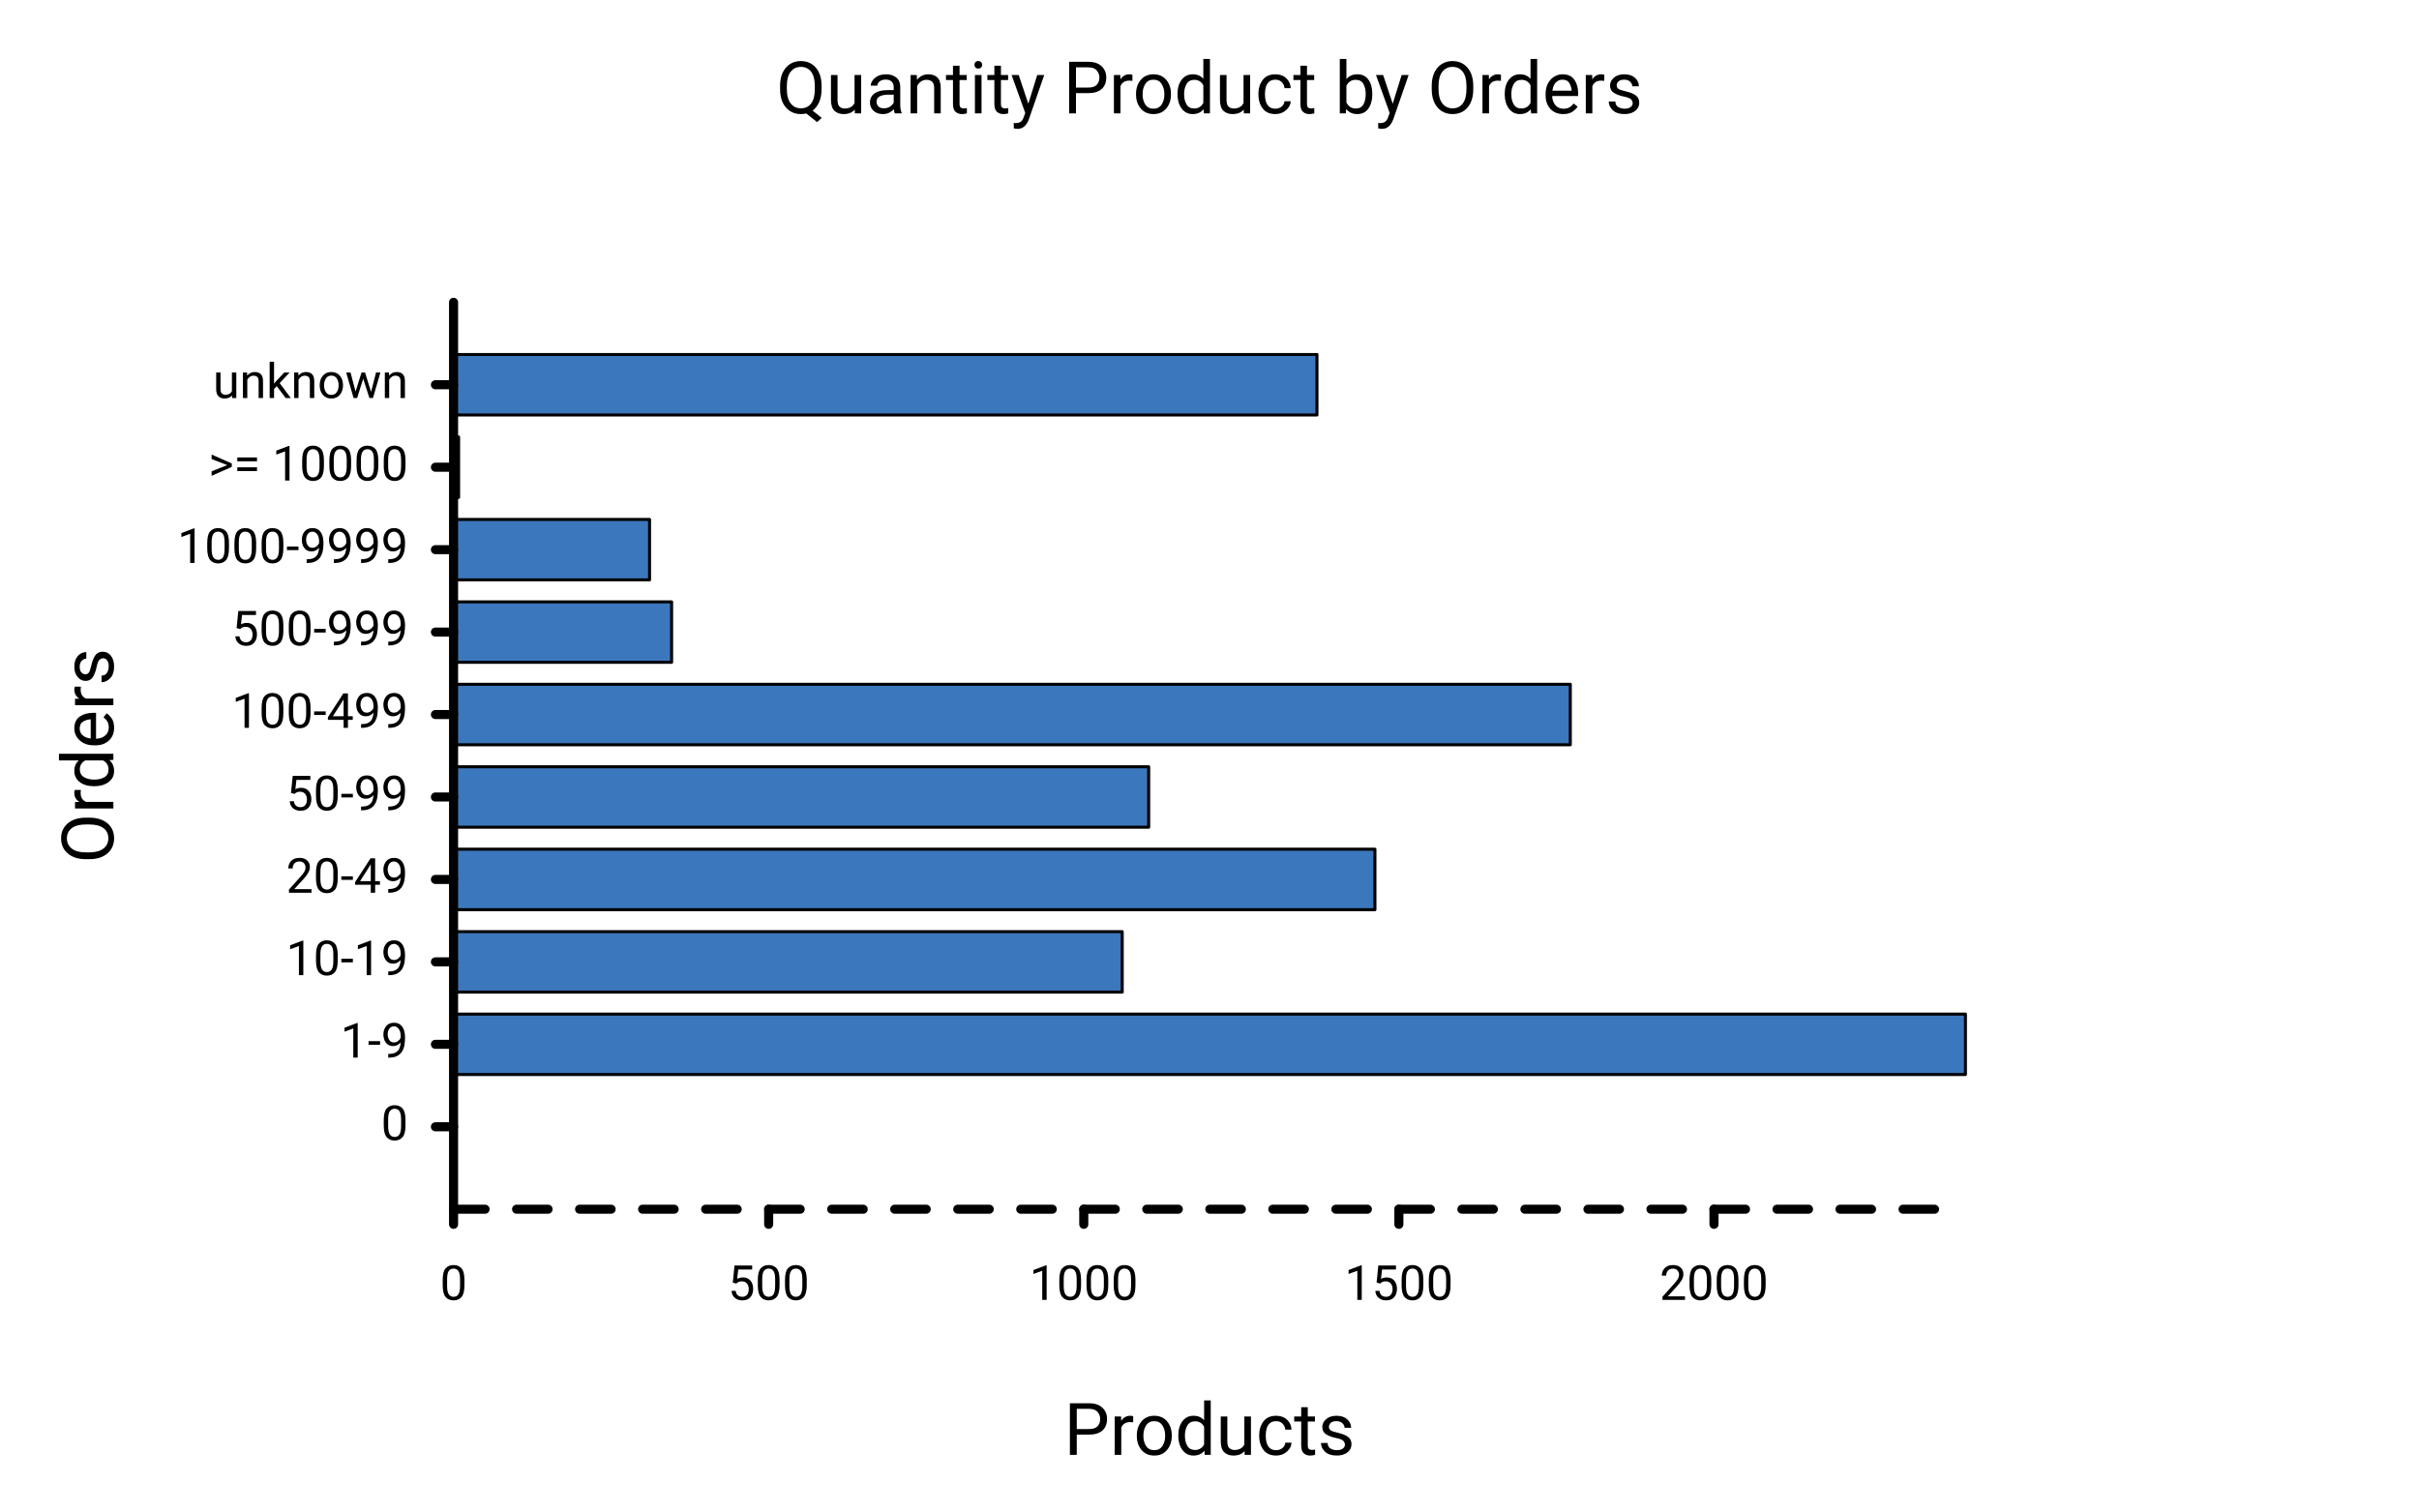
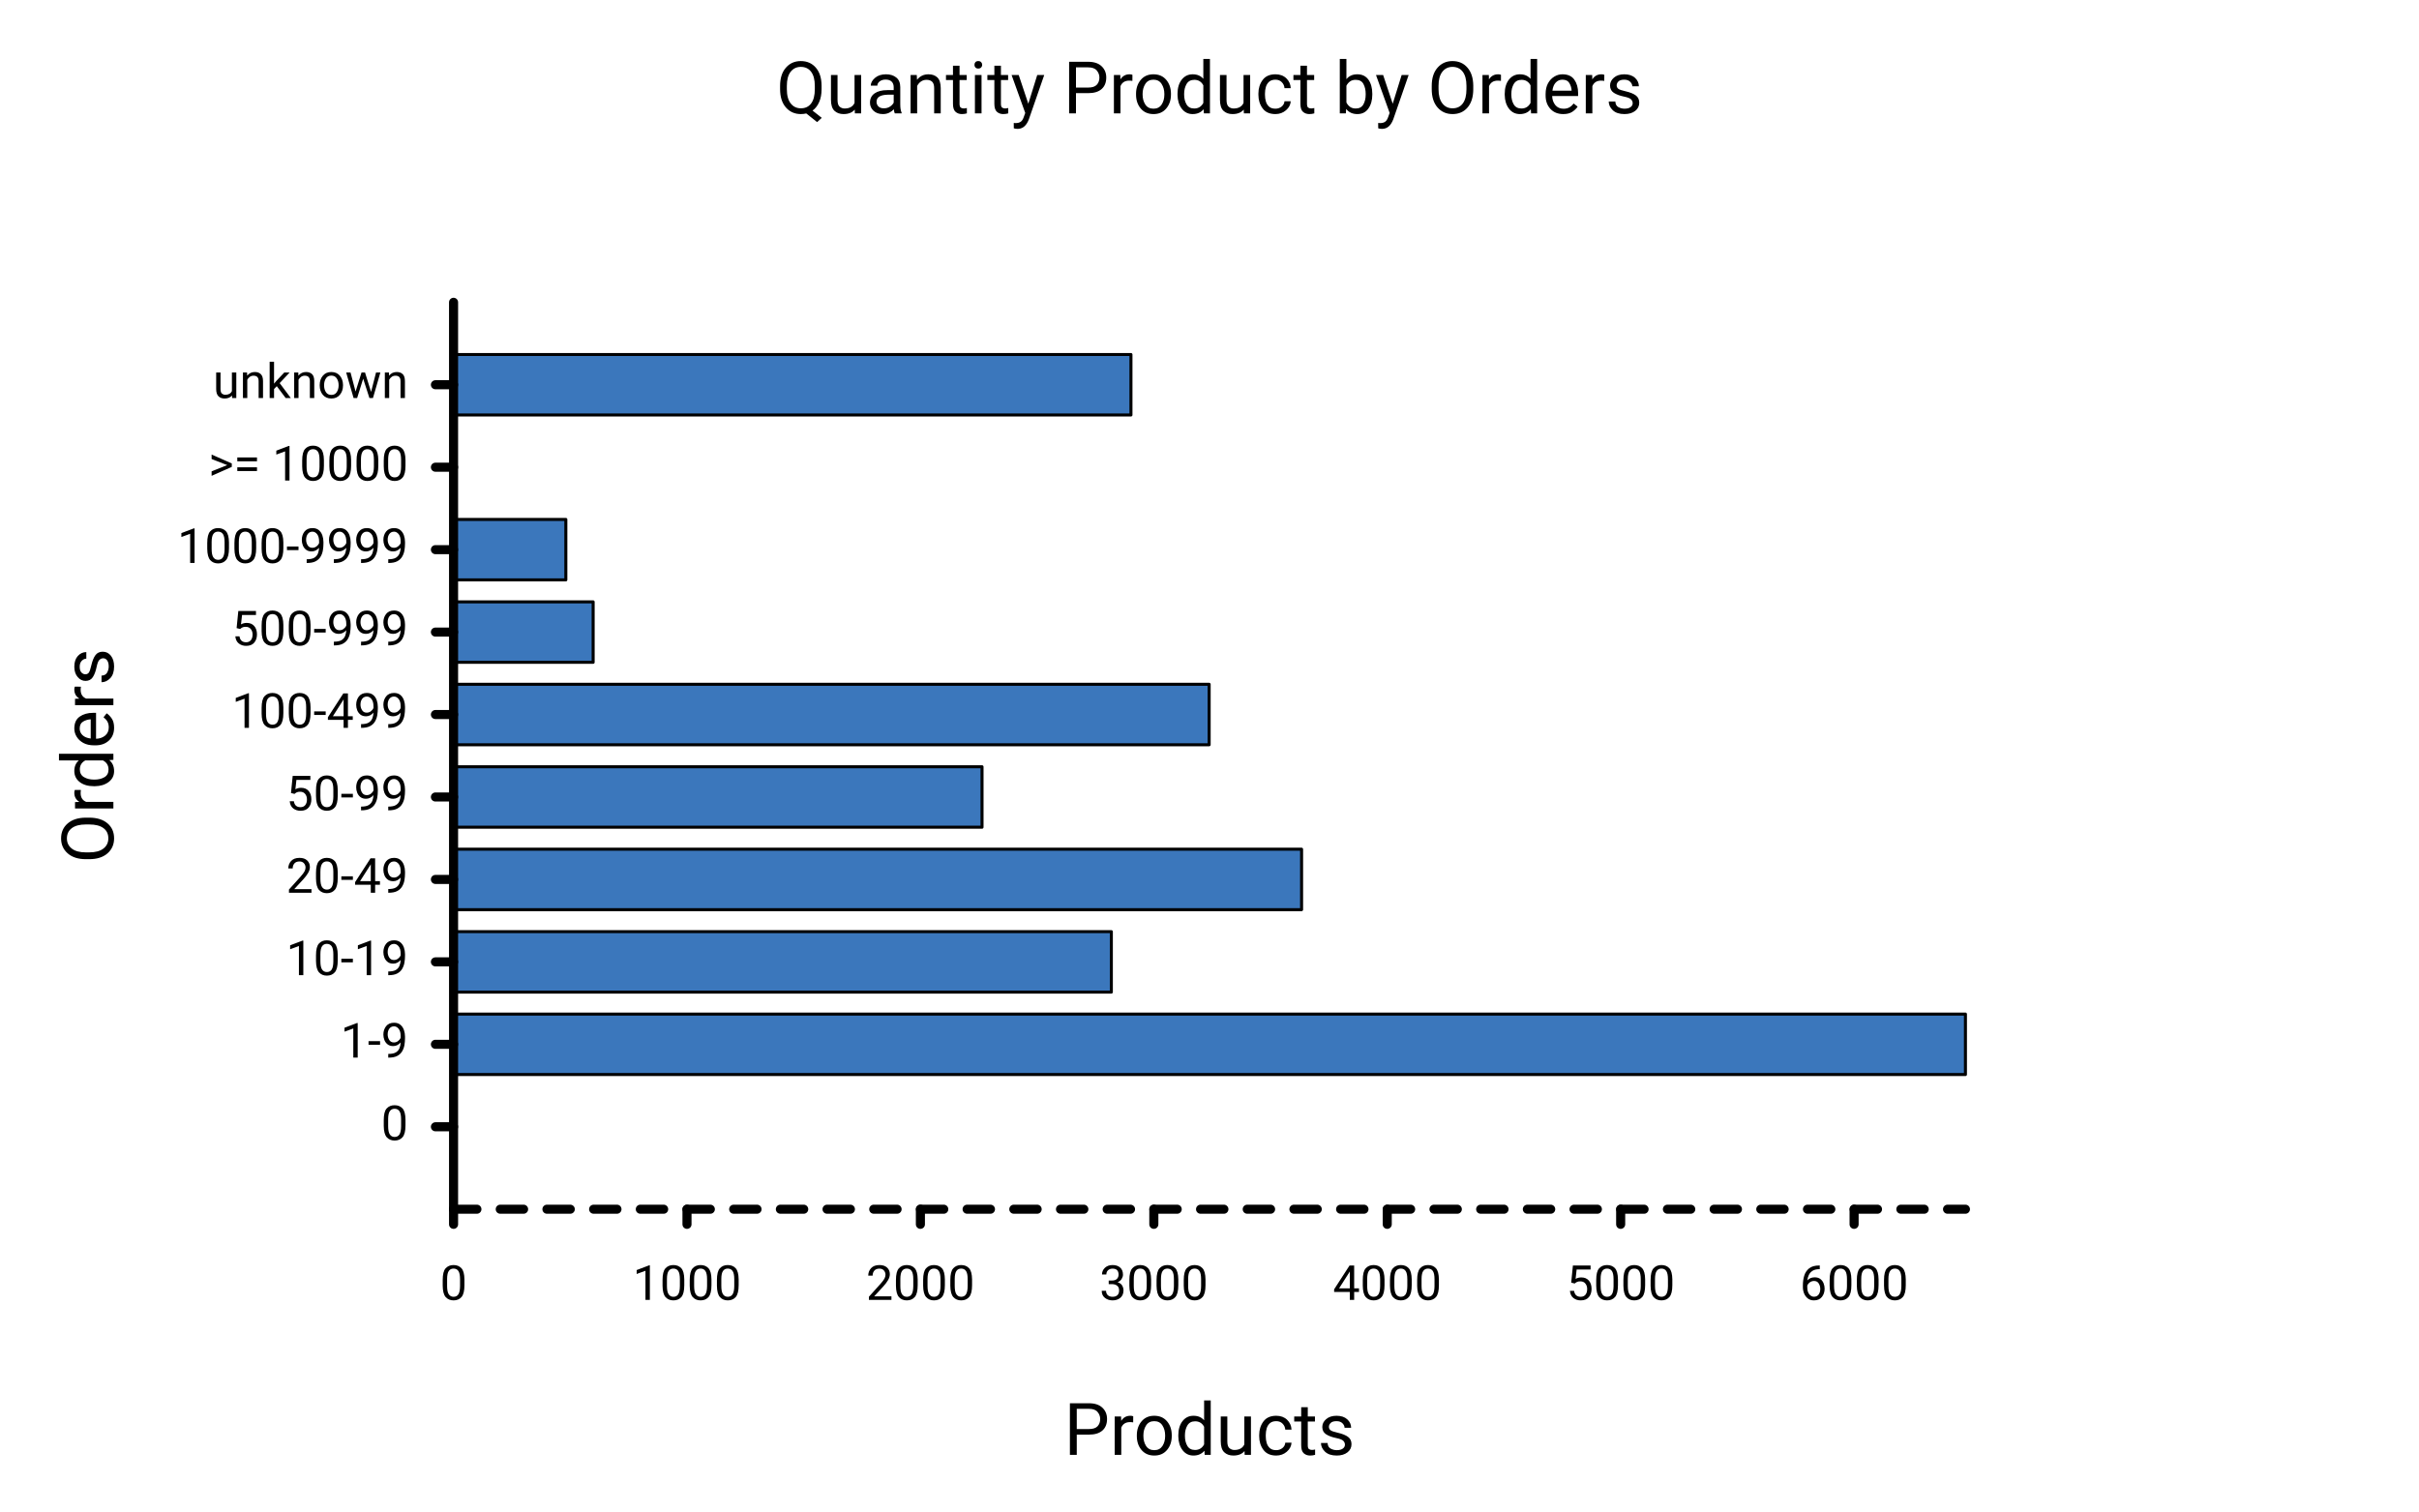
<svg xmlns="http://www.w3.org/2000/svg" class="poloto" width="800" height="500" viewBox="0 0 800 500">
  <style>
.poloto{
  stroke-linecap:round;
  stroke-linejoin:round;
  font-family:Roboto,sans-serif;
  font-size:16px;
}
.poloto_background{fill:AliceBlue;}
.poloto_scatter{stroke-width:7}
.poloto_line{stroke-width:2}
.poloto_text{fill: black;}
.poloto_name{font-size:24px;dominant-baseline:start;text-anchor:middle;}
.poloto_where{dominant-baseline:middle;text-anchor:start}
.poloto_text.poloto_legend{font-size:20px;dominant-baseline:middle;text-anchor:start;}
.poloto_text.poloto_ticks.poloto_y{dominant-baseline:middle;text-anchor:end}
.poloto_text.poloto_ticks.poloto_x{dominant-baseline:start;text-anchor:middle}
.poloto_imgs.poloto_ticks{stroke: black;stroke-width:3;fill:none;stroke-dasharray:none}
.poloto_grid{stroke:gray;stroke-width:0.5}

.poloto0.poloto_stroke{stroke:blue;}
.poloto1.poloto_stroke{stroke:red;}
.poloto2.poloto_stroke{stroke:green;}
.poloto3.poloto_stroke{stroke:gold;}
.poloto4.poloto_stroke{stroke:aqua;}
.poloto5.poloto_stroke{stroke:lime;}
.poloto6.poloto_stroke{stroke:orange;}
.poloto7.poloto_stroke{stroke:chocolate;}
.poloto0.poloto_fill{fill:blue;}
.poloto1.poloto_fill{fill:red;}
.poloto2.poloto_fill{fill:green;}
.poloto3.poloto_fill{fill:gold;}
.poloto4.poloto_fill{fill:aqua;}
.poloto5.poloto_fill{fill:lime;}
.poloto6.poloto_fill{fill:orange;}
.poloto7.poloto_fill{fill:chocolate;}

            .poloto_background{fill-opacity:0;}
            .poloto0.poloto_histo.poloto_imgs{fill:#3B77BC;stroke:black;stroke-width:1px}
            .poloto_grid{display:none}
            .poloto0.poloto_stroke{stroke:#3B77BC}
        
	</style>
  <circle r="1e5" class="poloto_background" />
  <g id="poloto_plot0" class="poloto_plot poloto_imgs poloto_histo poloto0 poloto_fill">
    <rect x="150.00" y="362.73" width="0" height="20" />
    <rect x="150.00" y="335.45" width="500" height="20" />
-     <rect x="150.00" y="308.18" width="221.134" height="20" />
-     <rect x="150.00" y="280.91" width="304.71" height="20" />
-     <rect x="150.00" y="253.64" width="229.887" height="20" />
-     <rect x="150.00" y="226.36" width="369.321" height="20" />
-     <rect x="150.00" y="199.09" width="72.113" height="20" />
-     <rect x="150.00" y="171.82" width="64.819" height="20" />
-     <rect x="150.00" y="144.55" width="1.667" height="20" />
-     <rect x="150.00" y="117.27" width="285.536" height="20" />
+     <rect x="150.00" y="308.18" width="217.539" height="20" />
+     <rect x="150.00" y="280.91" width="280.454" height="20" />
+     <rect x="150.00" y="253.64" width="174.772" height="20" />
+     <rect x="150.00" y="226.36" width="249.884" height="20" />
+     <rect x="150.00" y="199.09" width="46.163" height="20" />
+     <rect x="150.00" y="171.82" width="37.131" height="20" />
+     <rect x="150.00" y="144.55" width="0.772" height="20" />
+     <rect x="150.00" y="117.27" width="224.023" height="20" />
  </g>
  <text class="poloto_text poloto_name poloto_title" x="400.00" y="37.50">Quantity Product by Orders</text>
  <text class="poloto_text poloto_name poloto_x" x="400.00" y="481.25">Products</text>
  <text class="poloto_text poloto_name poloto_y" x="37.50" y="250.00" transform="rotate(-90,37.50,250.00)">Orders</text>
  <g class="poloto_text poloto_ticks poloto_y">
    <text x="135.00" y="372.73">0</text>
    <text x="135.00" y="345.45">1-9</text>
    <text x="135.00" y="318.18">10-19</text>
    <text x="135.00" y="290.91">20-49</text>
    <text x="135.00" y="263.64">50-99</text>
    <text x="135.00" y="236.36">100-499</text>
    <text x="135.00" y="209.09">500-999</text>
    <text x="135.00" y="181.82">1000-9999</text>
    <text x="135.00" y="154.55">&gt;= 10000</text>
    <text x="135.00" y="127.27">unknown</text>
  </g>
  <g class="poloto_imgs poloto_ticks poloto_y">
    <line x1="150.00" x2="144.00" y1="372.73" y2="372.73" />
    <line x1="150.00" x2="144.00" y1="345.45" y2="345.45" />
    <line x1="150.00" x2="144.00" y1="318.18" y2="318.18" />
    <line x1="150.00" x2="144.00" y1="290.91" y2="290.91" />
    <line x1="150.00" x2="144.00" y1="263.64" y2="263.64" />
    <line x1="150.00" x2="144.00" y1="236.36" y2="236.36" />
    <line x1="150.00" x2="144.00" y1="209.09" y2="209.09" />
    <line x1="150.00" x2="144.00" y1="181.82" y2="181.82" />
    <line x1="150.00" x2="144.00" y1="154.55" y2="154.55" />
    <line x1="150.00" x2="144.00" y1="127.27" y2="127.27" />
  </g>
  <g class="poloto_text poloto_ticks poloto_x">
    <text x="150.00" y="430.00">0</text>
-     <text x="254.21" y="430.00">500</text>
-     <text x="358.42" y="430.00">1000</text>
-     <text x="462.63" y="430.00">1500</text>
-     <text x="566.84" y="430.00">2000</text>
+     <text x="227.20" y="430.00">1000</text>
+     <text x="304.39" y="430.00">2000</text>
+     <text x="381.59" y="430.00">3000</text>
+     <text x="458.78" y="430.00">4000</text>
+     <text x="535.98" y="430.00">5000</text>
+     <text x="613.18" y="430.00">6000</text>
  </g>
  <g class="poloto_imgs poloto_ticks poloto_x">
    <line x1="150.00" x2="150.00" y1="400.00" y2="405.00" />
-     <line x1="254.21" x2="254.21" y1="400.00" y2="405.00" />
-     <line x1="358.42" x2="358.42" y1="400.00" y2="405.00" />
-     <line x1="462.63" x2="462.63" y1="400.00" y2="405.00" />
-     <line x1="566.84" x2="566.84" y1="400.00" y2="405.00" />
+     <line x1="227.20" x2="227.20" y1="400.00" y2="405.00" />
+     <line x1="304.39" x2="304.39" y1="400.00" y2="405.00" />
+     <line x1="381.59" x2="381.59" y1="400.00" y2="405.00" />
+     <line x1="458.78" x2="458.78" y1="400.00" y2="405.00" />
+     <line x1="535.98" x2="535.98" y1="400.00" y2="405.00" />
+     <line x1="613.18" x2="613.18" y1="400.00" y2="405.00" />
  </g>
  <g class="poloto_grid poloto_x">
    <line x1="150.00" x2="150.00" y1="400.00" y2="100.00" />
-     <line x1="254.21" x2="254.21" y1="400.00" y2="100.00" />
-     <line x1="358.42" x2="358.42" y1="400.00" y2="100.00" />
-     <line x1="462.63" x2="462.63" y1="400.00" y2="100.00" />
-     <line x1="566.84" x2="566.84" y1="400.00" y2="100.00" />
+     <line x1="227.20" x2="227.20" y1="400.00" y2="100.00" />
+     <line x1="304.39" x2="304.39" y1="400.00" y2="100.00" />
+     <line x1="381.59" x2="381.59" y1="400.00" y2="100.00" />
+     <line x1="458.78" x2="458.78" y1="400.00" y2="100.00" />
+     <line x1="535.98" x2="535.98" y1="400.00" y2="100.00" />
+     <line x1="613.18" x2="613.18" y1="400.00" y2="100.00" />
  </g>
-   <path class="poloto_imgs poloto_ticks poloto_x" style="stroke-dasharray:10.421;stroke-dashoffset:-0;" d=" M 150.00 400.00 L 650.00 400.00" />
+   <path class="poloto_imgs poloto_ticks poloto_x" style="stroke-dasharray:7.72;stroke-dashoffset:-0;" d=" M 150.00 400.00 L 650.00 400.00" />
  <path class="poloto_imgs poloto_ticks poloto_y" d=" M 150.00 400.00 L 150.00 100.00" />
</svg>
